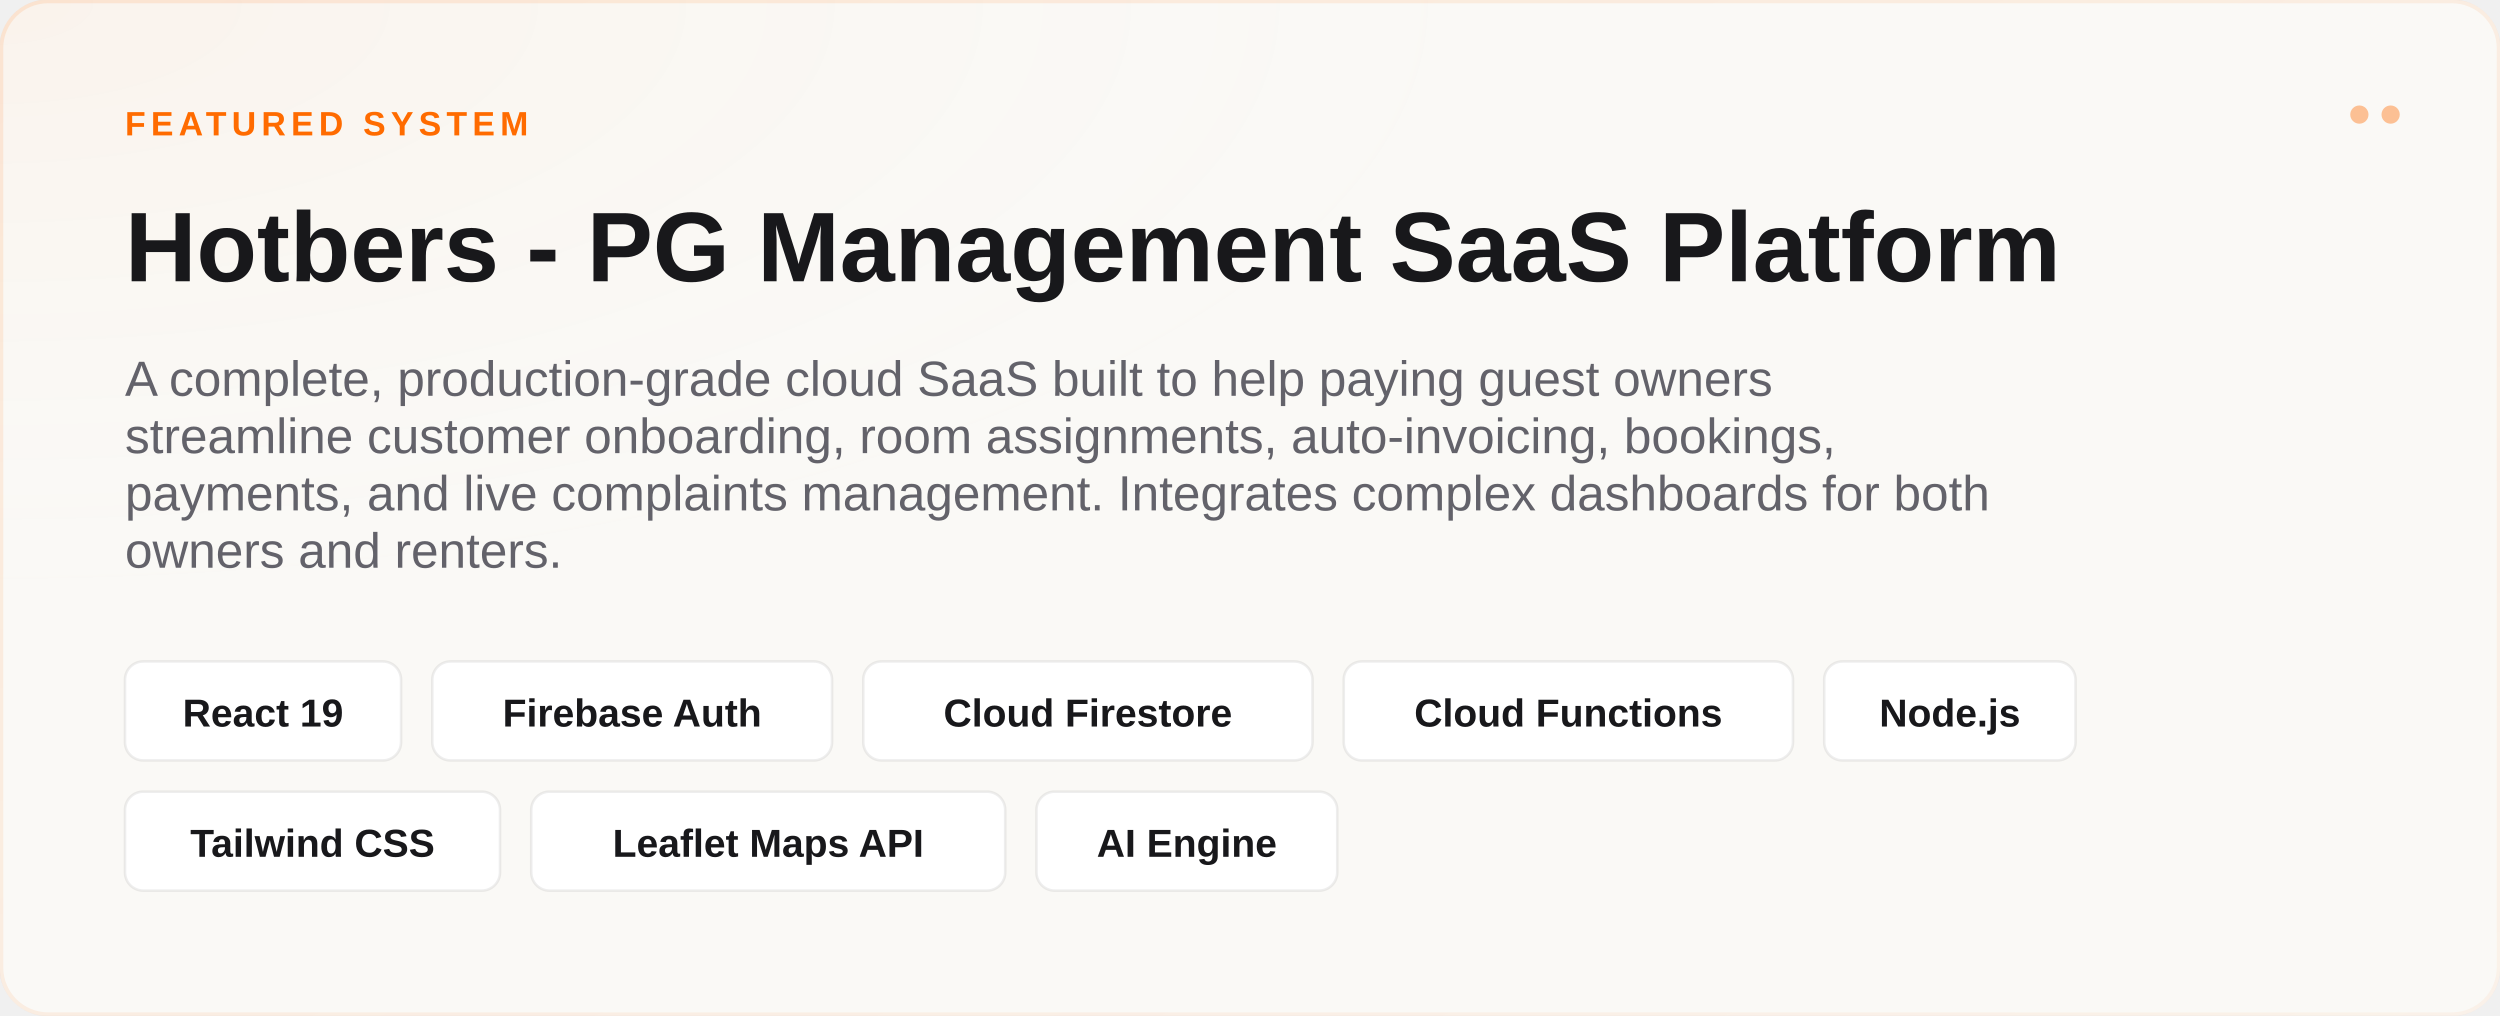
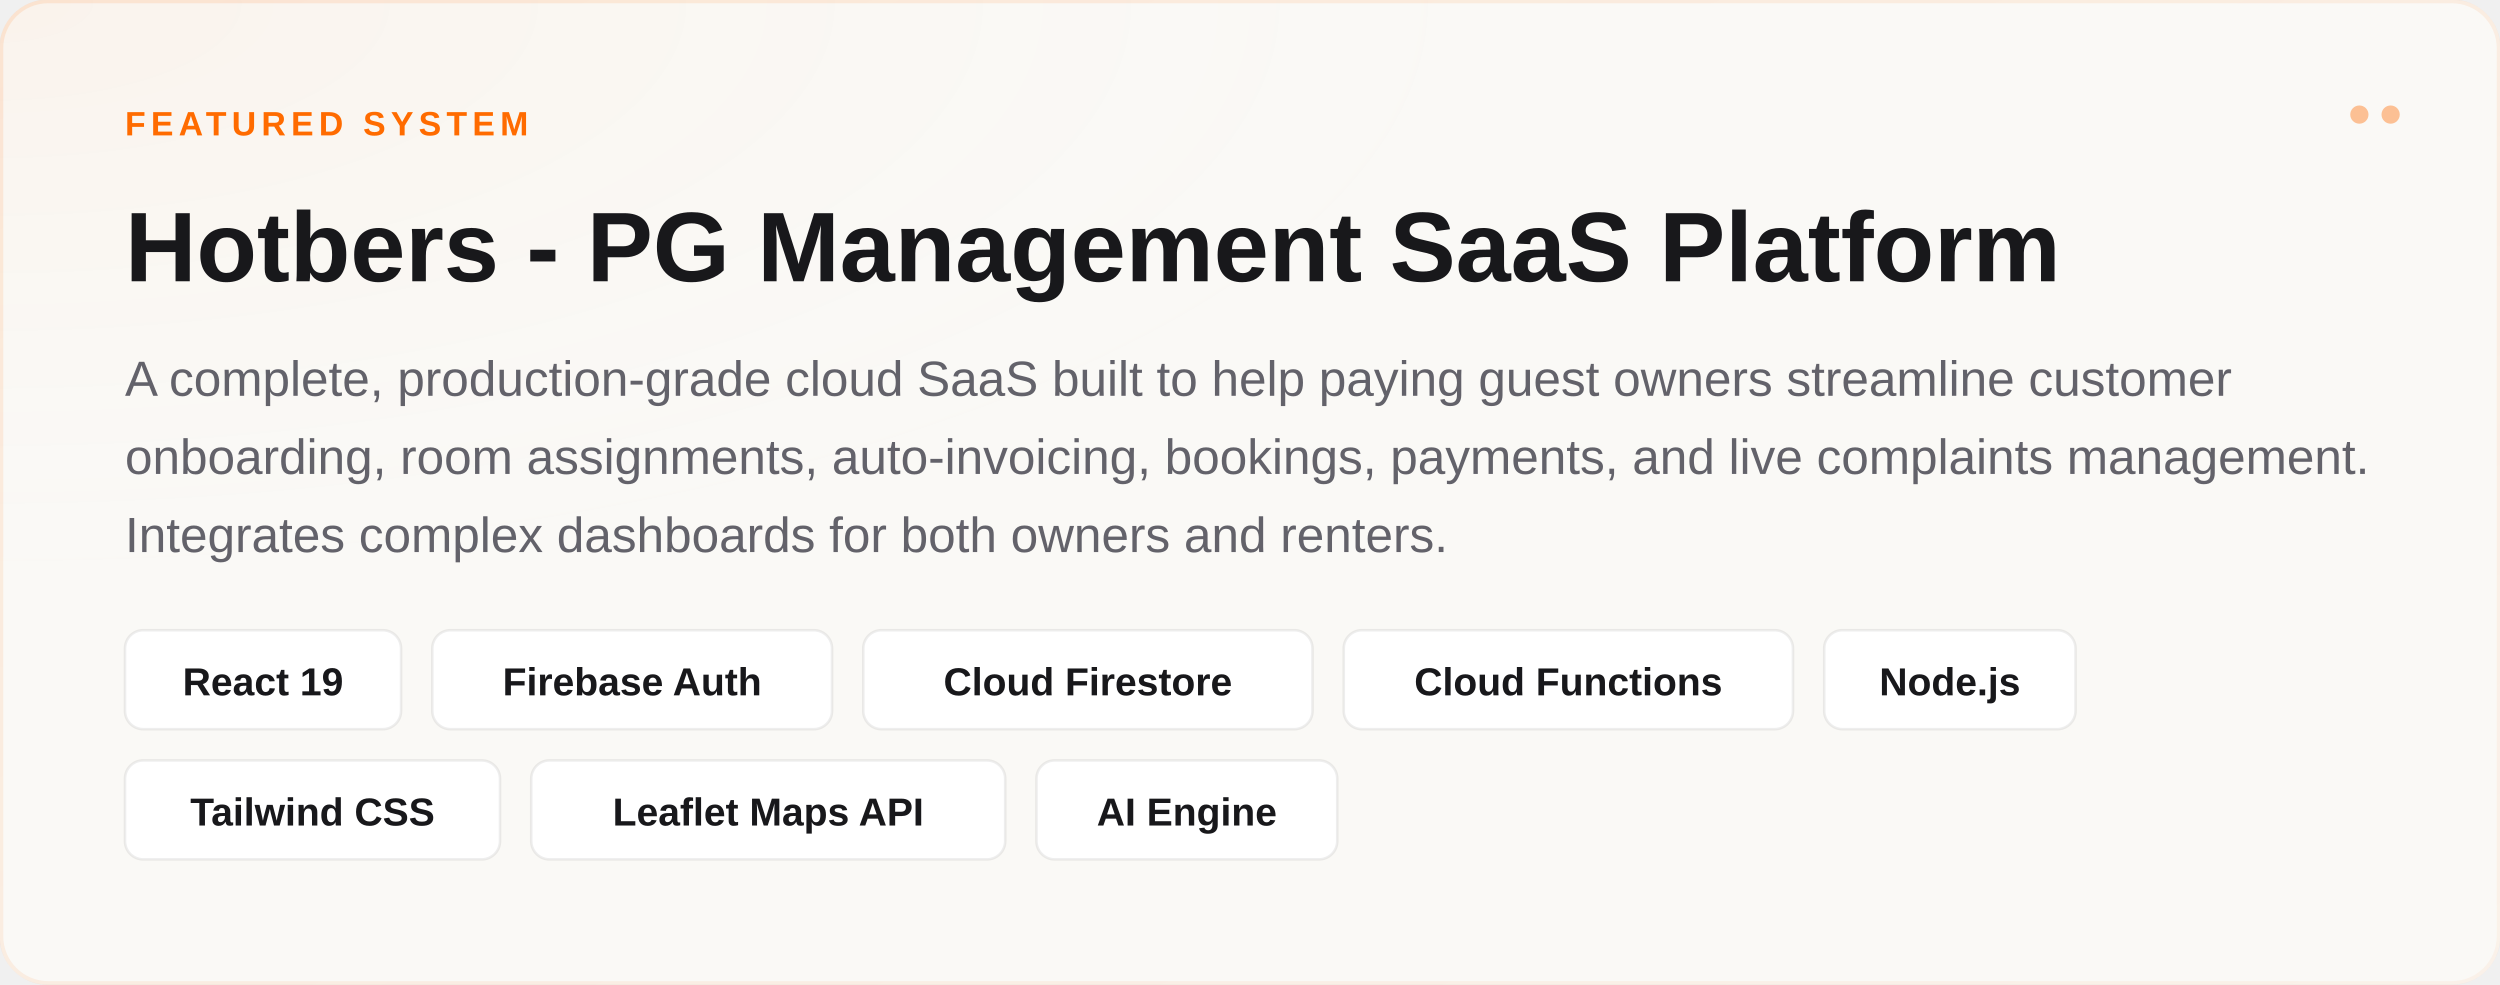
- <svg xmlns="http://www.w3.org/2000/svg" viewBox="0 0 960 390" width="100%" height="auto">
+ <svg xmlns="http://www.w3.org/2000/svg" viewBox="0 0 960 378" width="100%" height="auto">
  <defs>
    <linearGradient id="cardBorderGrad" x1="0%" y1="0%" x2="100%" y2="100%">
      <stop offset="0%" stop-color="#FF6B00" stop-opacity="0.12" />
      <stop offset="100%" stop-color="#FF6B00" stop-opacity="0.05" />
    </linearGradient>
    <radialGradient id="cardGlow" cx="0%" cy="0%" r="60%">
      <stop offset="0%" stop-color="#FF6B00" stop-opacity="0.04" />
      <stop offset="100%" stop-color="#FAF9F6" stop-opacity="0" />
    </radialGradient>
  </defs>
-   <rect width="960" height="390" rx="18" fill="#FAF9F6" />
-   <rect width="960" height="390" rx="18" fill="url(#cardGlow)" />
-   <rect x="0.5" y="0.5" width="959" height="389" rx="18" fill="none" stroke="url(#cardBorderGrad)" stroke-width="1.5" />
+   <rect width="960" height="378" rx="18" fill="#FAF9F6" />
+   <rect width="960" height="378" rx="18" fill="url(#cardGlow)" />
+   <rect x="0.5" y="0.5" width="959" height="377" rx="18" fill="none" stroke="url(#cardBorderGrad)" stroke-width="1.5" />
  <g transform="translate(48, 52)">
    <text x="0" y="0" fill="#FF6B00" font-family="Arial, Helvetica, sans-serif" font-size="13" font-weight="bold" letter-spacing="2">FEATURED SYSTEM</text>
  </g>
  <g opacity="0.4" transform="translate(906, 44)">
    <circle cx="0" cy="0" r="3.5" fill="#FF6B00" />
    <circle cx="12" cy="0" r="3.5" fill="#FF6B00" />
  </g>
  <g transform="translate(48, 108)">
    <text x="0" y="0" fill="#18181B" font-family="Arial, Helvetica, sans-serif" font-size="38" font-weight="bold">Hotbers - PG Management SaaS Platform</text>
  </g>
  <g transform="translate(48, 152)">
-     <text x="0" y="0" fill="#52525B" font-family="Arial, Helvetica, sans-serif" font-size="19" font-weight="normal" fill-opacity="0.9">A complete, production-grade cloud SaaS built to help paying guest owners</text>
-     <text x="0" y="22" fill="#52525B" font-family="Arial, Helvetica, sans-serif" font-size="19" font-weight="normal" fill-opacity="0.9">streamline customer onboarding, room assignments, auto-invoicing, bookings,</text>
-     <text x="0" y="44" fill="#52525B" font-family="Arial, Helvetica, sans-serif" font-size="19" font-weight="normal" fill-opacity="0.9">payments, and live complaints management. Integrates complex dashboards for both</text>
-     <text x="0" y="66" fill="#52525B" font-family="Arial, Helvetica, sans-serif" font-size="19" font-weight="normal" fill-opacity="0.9">owners and renters.</text>
+     <text x="0" y="0" fill="#52525B" font-family="Arial, Helvetica, sans-serif" font-size="19" font-weight="normal" fill-opacity="0.9">A complete, production-grade cloud SaaS built to help paying guest owners streamline customer</text>
+     <text x="0" y="30" fill="#52525B" font-family="Arial, Helvetica, sans-serif" font-size="19" font-weight="normal" fill-opacity="0.9">onboarding, room assignments, auto-invoicing, bookings, payments, and live complaints management.</text>
+     <text x="0" y="60" fill="#52525B" font-family="Arial, Helvetica, sans-serif" font-size="19" font-weight="normal" fill-opacity="0.9">Integrates complex dashboards for both owners and renters.</text>
  </g>
  <g>
-     <g transform="translate(48, 254)">
+     <g transform="translate(48, 242)">
      <rect width="106" height="38" rx="7" fill="#FFFFFF" stroke="#000000" stroke-opacity="0.07" stroke-width="1" />
      <text x="53" y="25" fill="#18181B" font-family="Arial, Helvetica, sans-serif" font-size="15" font-weight="600" text-anchor="middle">React 19</text>
    </g>
-     <g transform="translate(166, 254)">
+     <g transform="translate(166, 242)">
      <rect width="153.5" height="38" rx="7" fill="#FFFFFF" stroke="#000000" stroke-opacity="0.07" stroke-width="1" />
      <text x="76.75" y="25" fill="#18181B" font-family="Arial, Helvetica, sans-serif" font-size="15" font-weight="600" text-anchor="middle">Firebase Auth</text>
    </g>
-     <g transform="translate(331.5, 254)">
+     <g transform="translate(331.5, 242)">
      <rect width="172.5" height="38" rx="7" fill="#FFFFFF" stroke="#000000" stroke-opacity="0.07" stroke-width="1" />
      <text x="86.25" y="25" fill="#18181B" font-family="Arial, Helvetica, sans-serif" font-size="15" font-weight="600" text-anchor="middle">Cloud Firestore</text>
    </g>
-     <g transform="translate(516, 254)">
+     <g transform="translate(516, 242)">
      <rect width="172.5" height="38" rx="7" fill="#FFFFFF" stroke="#000000" stroke-opacity="0.07" stroke-width="1" />
      <text x="86.25" y="25" fill="#18181B" font-family="Arial, Helvetica, sans-serif" font-size="15" font-weight="600" text-anchor="middle">Cloud Functions</text>
    </g>
-     <g transform="translate(700.5, 254)">
+     <g transform="translate(700.5, 242)">
      <rect width="96.5" height="38" rx="7" fill="#FFFFFF" stroke="#000000" stroke-opacity="0.07" stroke-width="1" />
      <text x="48.25" y="25" fill="#18181B" font-family="Arial, Helvetica, sans-serif" font-size="15" font-weight="600" text-anchor="middle">Node.js</text>
    </g>
-     <g transform="translate(48, 304)">
+     <g transform="translate(48, 292)">
      <rect width="144" height="38" rx="7" fill="#FFFFFF" stroke="#000000" stroke-opacity="0.07" stroke-width="1" />
      <text x="72" y="25" fill="#18181B" font-family="Arial, Helvetica, sans-serif" font-size="15" font-weight="600" text-anchor="middle">Tailwind CSS</text>
    </g>
-     <g transform="translate(204, 304)">
+     <g transform="translate(204, 292)">
      <rect width="182" height="38" rx="7" fill="#FFFFFF" stroke="#000000" stroke-opacity="0.07" stroke-width="1" />
      <text x="91" y="25" fill="#18181B" font-family="Arial, Helvetica, sans-serif" font-size="15" font-weight="600" text-anchor="middle">Leaflet Maps API</text>
    </g>
-     <g transform="translate(398, 304)">
+     <g transform="translate(398, 292)">
      <rect width="115.5" height="38" rx="7" fill="#FFFFFF" stroke="#000000" stroke-opacity="0.07" stroke-width="1" />
      <text x="57.75" y="25" fill="#18181B" font-family="Arial, Helvetica, sans-serif" font-size="15" font-weight="600" text-anchor="middle">AI Engine</text>
    </g>
  </g>
</svg>
